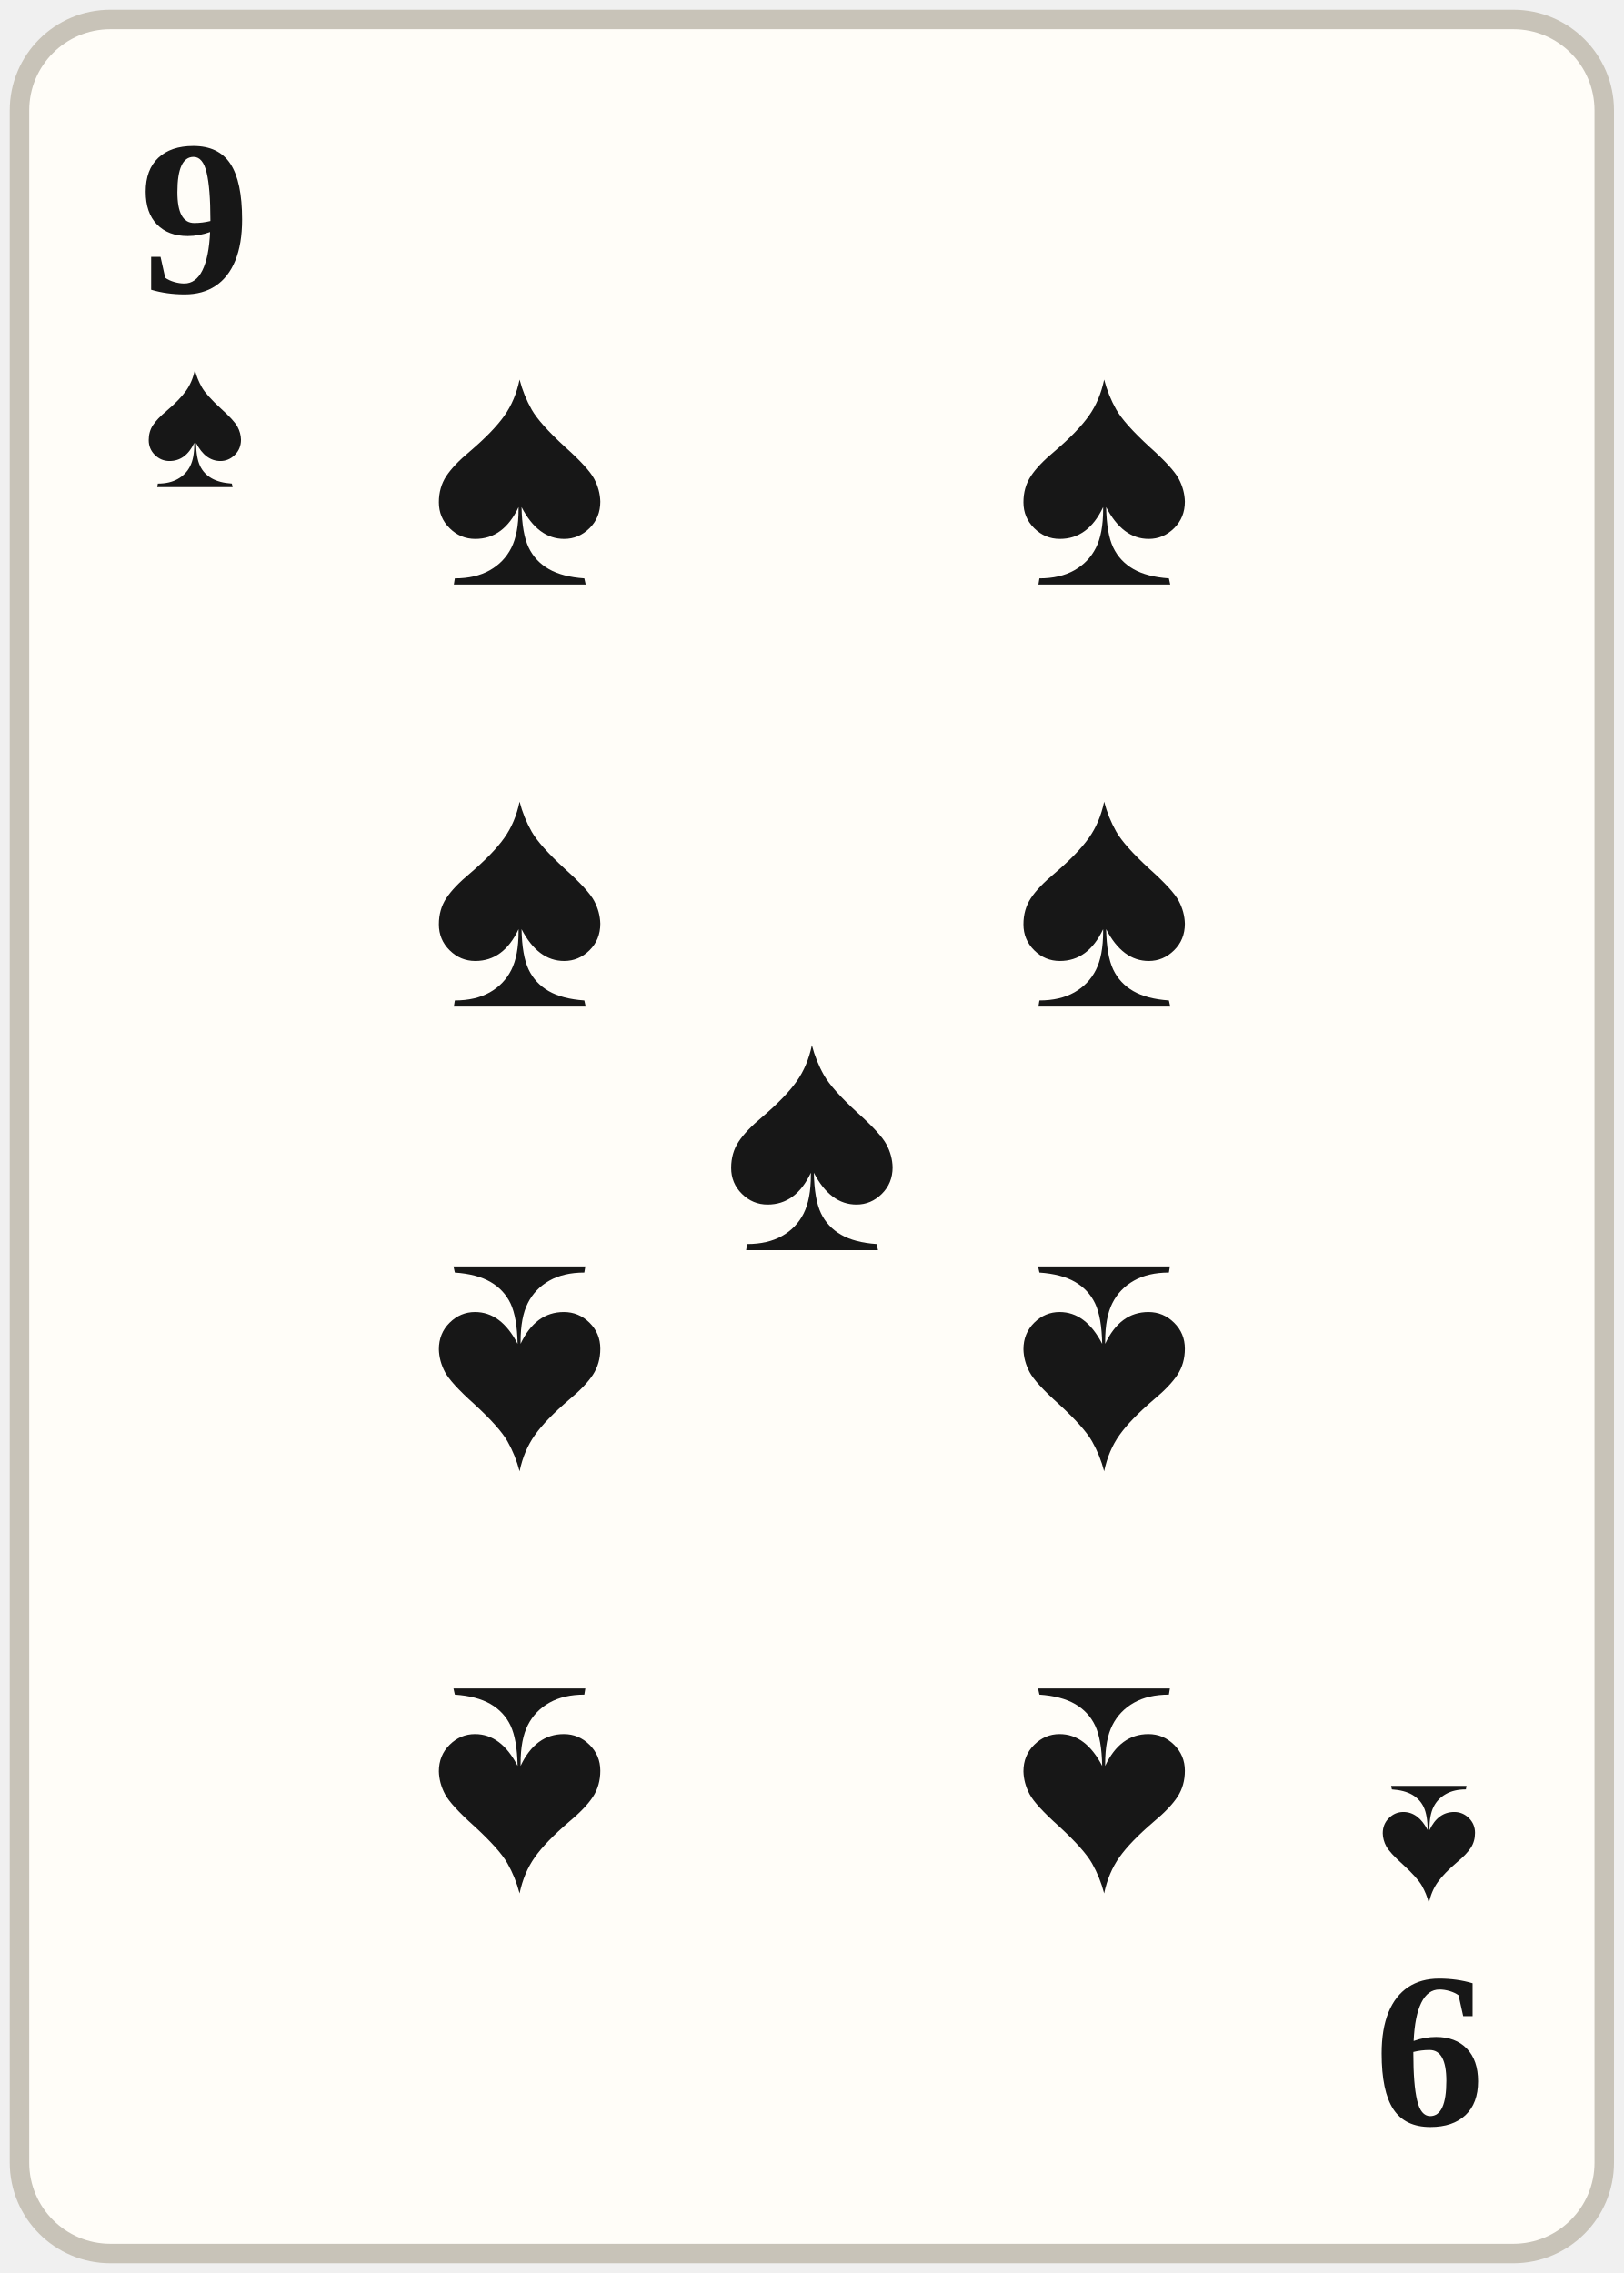
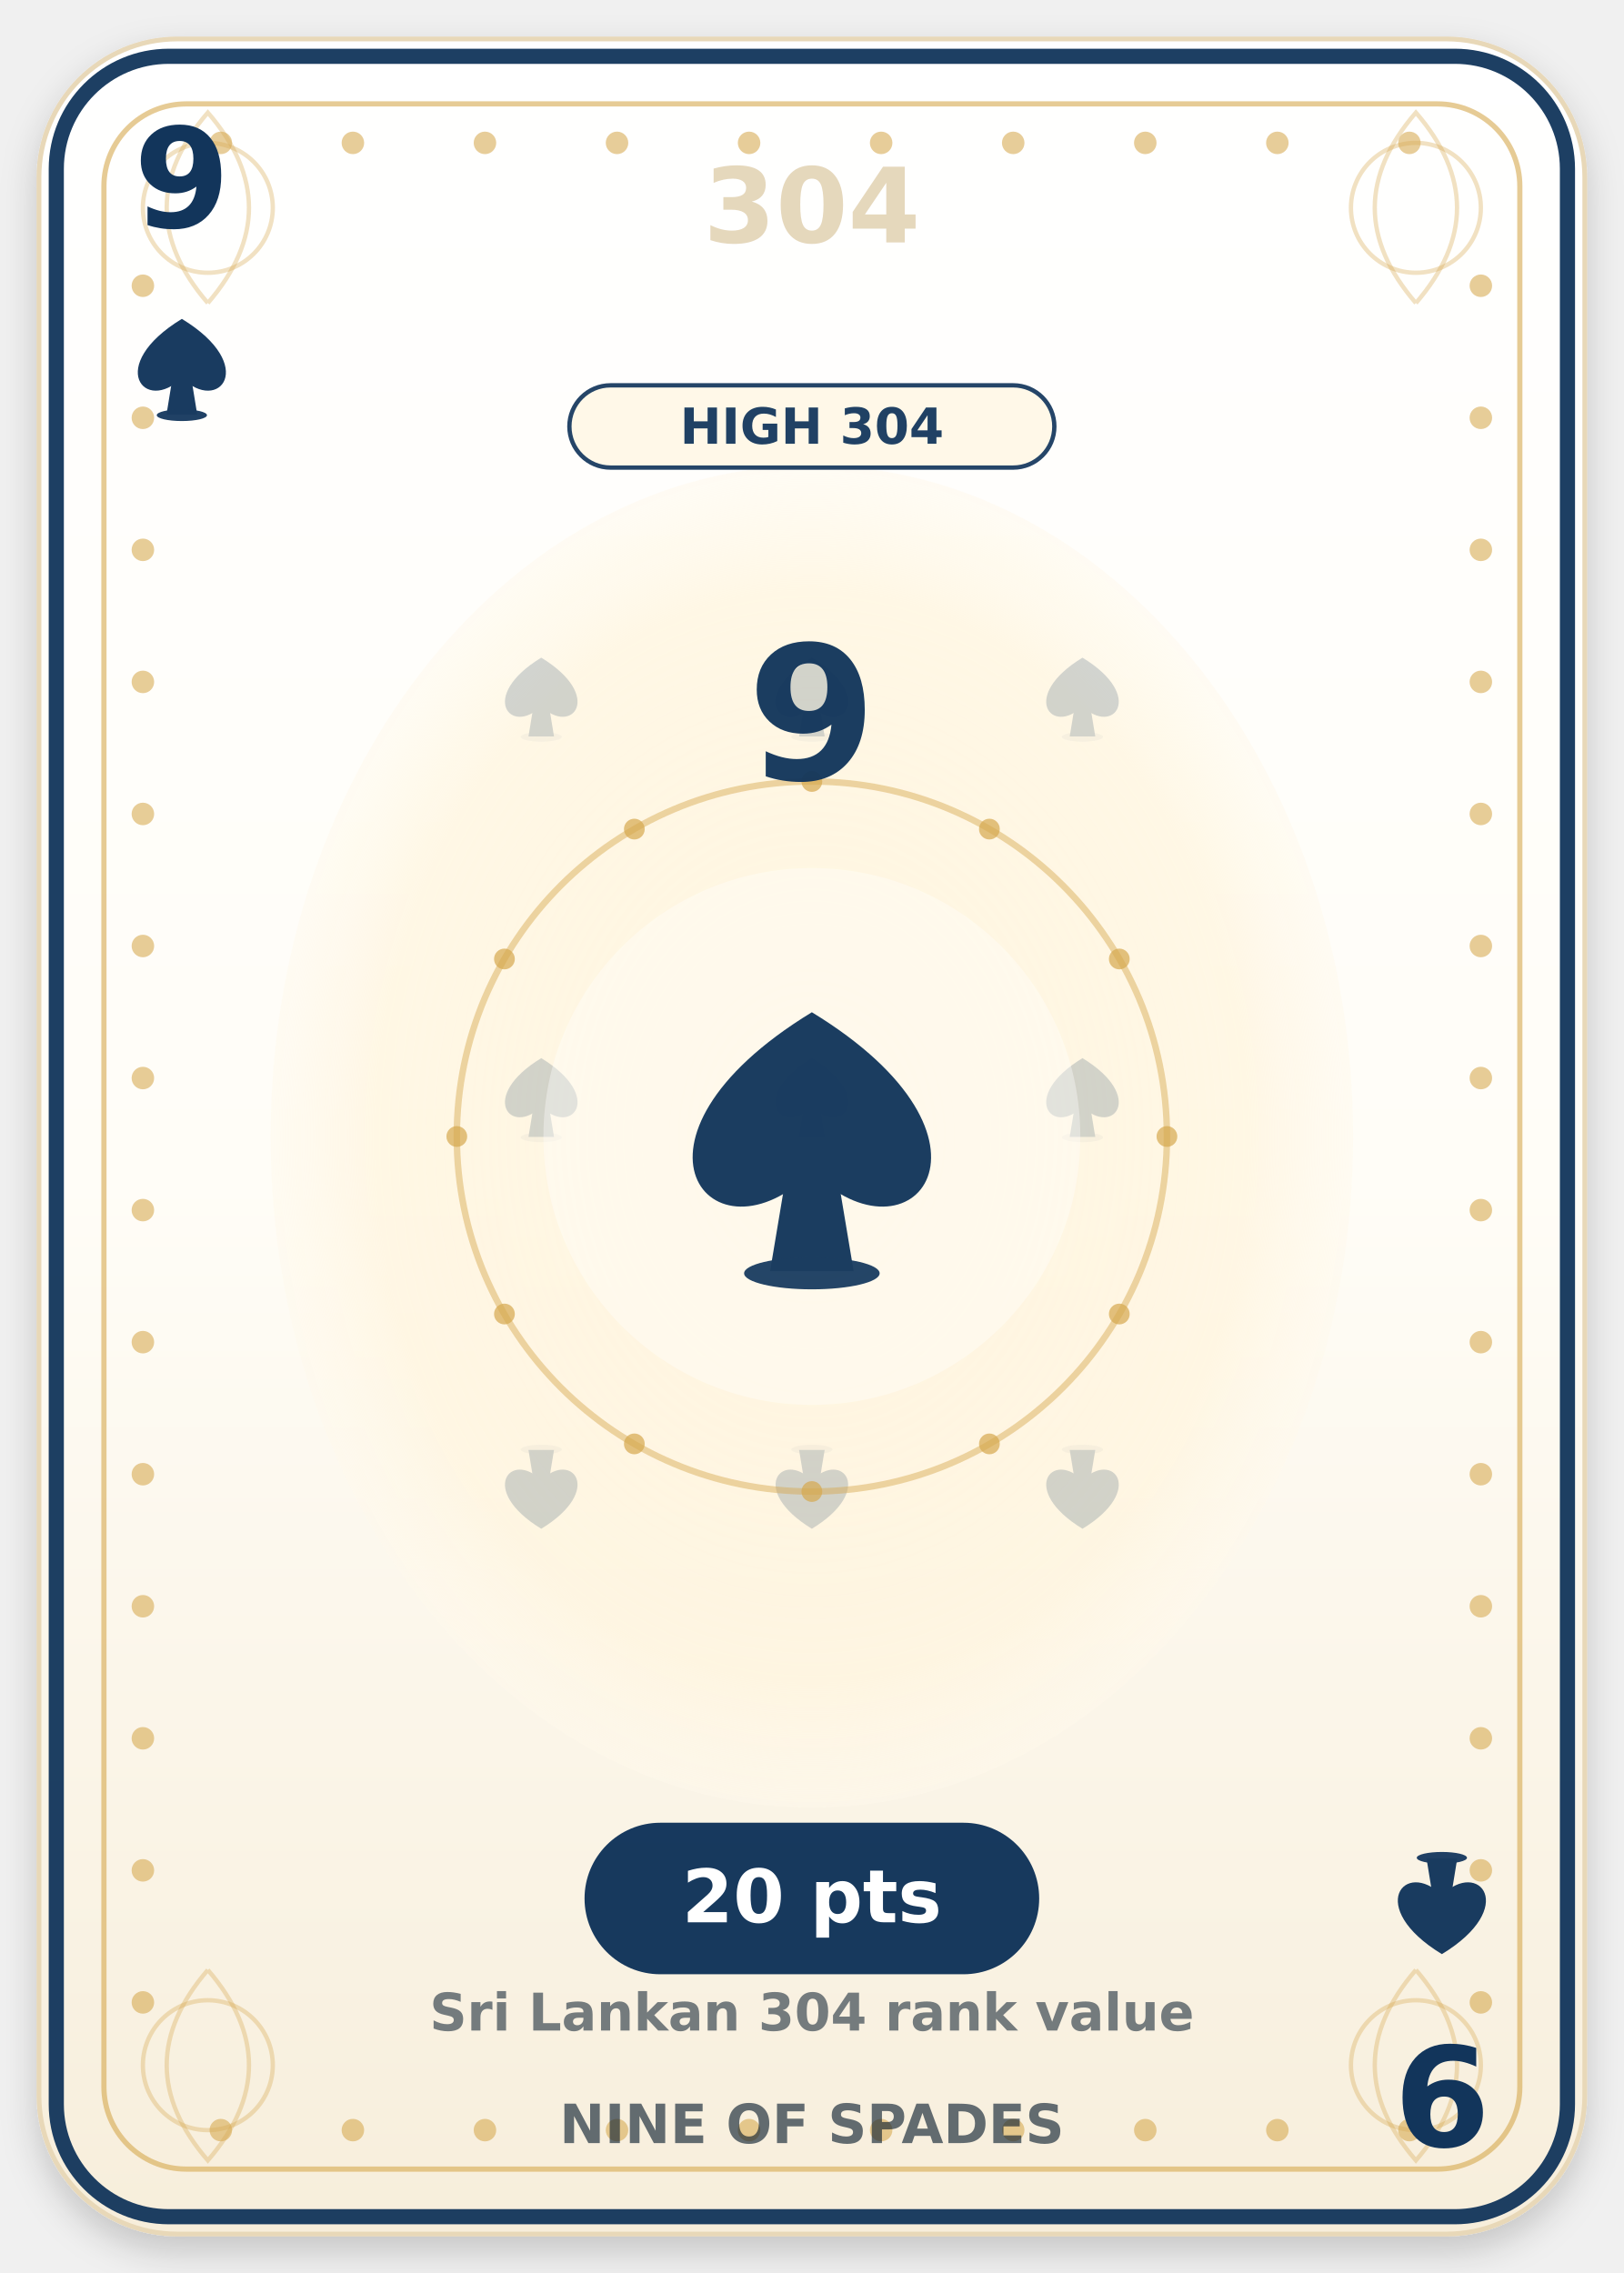
- <svg xmlns="http://www.w3.org/2000/svg" width="500" height="700" viewBox="0 0 500 700">
-   <rect x="6" y="6" width="488" height="688" rx="28" fill="#fffdf8" stroke="#c8c3b8" stroke-width="6" />
-   <g fill="#171717" text-anchor="middle" font-family="Georgia, 'Times New Roman', serif">
-     <text x="60" y="90" font-size="68" font-weight="700">9</text>
-     <text x="60" y="150" font-size="60">♠</text>
+ <svg xmlns="http://www.w3.org/2000/svg" width="750" height="1050" viewBox="0 0 750 1050">
+   <defs>
+     <linearGradient id="faceGrad" x1="0" x2="0" y1="0" y2="1">
+       <stop offset="0%" stop-color="#FFFFFF" />
+       <stop offset="52%" stop-color="#FFFDF7" />
+       <stop offset="100%" stop-color="#F7EEDB" />
+     </linearGradient>
+     <radialGradient id="softMedallion" cx="50%" cy="50%" r="65%">
+       <stop offset="0%" stop-color="#FFF5DF" stop-opacity="0.97" />
+       <stop offset="62%" stop-color="#FFF5DF" stop-opacity="0.78" />
+       <stop offset="100%" stop-color="#FFFFFF" stop-opacity="0" />
+     </radialGradient>
+     <filter id="shadow" x="-10%" y="-10%" width="120%" height="120%">
+       <feDropShadow dx="0" dy="7" stdDeviation="8" flood-color="#000000" flood-opacity="0.18" />
+     </filter>
+   </defs>
+   <g filter="url(#shadow)">
+     <rect x="18" y="18" width="714" height="1014" rx="64" ry="64" fill="url(#faceGrad)" stroke="#E8D8B8" stroke-width="2.2" />
  </g>
-   <g transform="rotate(180 250 350)" fill="#171717" text-anchor="middle" font-family="Georgia, 'Times New Roman', serif">
-     <text x="60" y="90" font-size="68" font-weight="700">9</text>
-     <text x="60" y="150" font-size="60">♠</text>
+   <ellipse cx="375.0" cy="525.0" rx="250" ry="310" fill="url(#softMedallion)" />
+   <rect x="26" y="26" width="698" height="998" rx="52" ry="52" fill="none" stroke="#12355B" stroke-width="7" opacity="0.95" />
+   <rect x="48" y="48" width="654" height="954" rx="38" ry="38" fill="none" stroke="#D6A84F" stroke-width="2.4" opacity="0.6" />
+   <circle cx="102.0" cy="66.0" r="5.2" fill="#D6A84F" opacity="0.58" />
+   <circle cx="102.0" cy="984.0" r="5.2" fill="#D6A84F" opacity="0.58" />
+   <circle cx="163.0" cy="66.0" r="5.2" fill="#D6A84F" opacity="0.58" />
+   <circle cx="163.0" cy="984.0" r="5.2" fill="#D6A84F" opacity="0.58" />
+   <circle cx="224.0" cy="66.0" r="5.2" fill="#D6A84F" opacity="0.58" />
+   <circle cx="224.0" cy="984.0" r="5.2" fill="#D6A84F" opacity="0.58" />
+   <circle cx="285.0" cy="66.0" r="5.2" fill="#D6A84F" opacity="0.58" />
+   <circle cx="285.0" cy="984.0" r="5.2" fill="#D6A84F" opacity="0.58" />
+   <circle cx="346.0" cy="66.0" r="5.2" fill="#D6A84F" opacity="0.58" />
+   <circle cx="346.0" cy="984.0" r="5.2" fill="#D6A84F" opacity="0.58" />
+   <circle cx="407.0" cy="66.0" r="5.2" fill="#D6A84F" opacity="0.58" />
+   <circle cx="407.0" cy="984.0" r="5.2" fill="#D6A84F" opacity="0.58" />
+   <circle cx="468.0" cy="66.0" r="5.2" fill="#D6A84F" opacity="0.58" />
+   <circle cx="468.0" cy="984.0" r="5.2" fill="#D6A84F" opacity="0.58" />
+   <circle cx="529.0" cy="66.0" r="5.2" fill="#D6A84F" opacity="0.58" />
+   <circle cx="529.0" cy="984.0" r="5.2" fill="#D6A84F" opacity="0.58" />
+   <circle cx="590.0" cy="66.0" r="5.2" fill="#D6A84F" opacity="0.58" />
+   <circle cx="590.0" cy="984.0" r="5.2" fill="#D6A84F" opacity="0.58" />
+   <circle cx="651.0" cy="66.0" r="5.2" fill="#D6A84F" opacity="0.58" />
+   <circle cx="651.0" cy="984.0" r="5.2" fill="#D6A84F" opacity="0.58" />
+   <circle cx="66.0" cy="132.0" r="5.2" fill="#D6A84F" opacity="0.58" />
+   <circle cx="684.0" cy="132.0" r="5.2" fill="#D6A84F" opacity="0.58" />
+   <circle cx="66.0" cy="193.0" r="5.2" fill="#D6A84F" opacity="0.58" />
+   <circle cx="684.0" cy="193.0" r="5.2" fill="#D6A84F" opacity="0.58" />
+   <circle cx="66.0" cy="254.0" r="5.2" fill="#D6A84F" opacity="0.58" />
+   <circle cx="684.0" cy="254.0" r="5.2" fill="#D6A84F" opacity="0.58" />
+   <circle cx="66.0" cy="315.0" r="5.2" fill="#D6A84F" opacity="0.58" />
+   <circle cx="684.0" cy="315.0" r="5.2" fill="#D6A84F" opacity="0.58" />
+   <circle cx="66.0" cy="376.0" r="5.2" fill="#D6A84F" opacity="0.58" />
+   <circle cx="684.0" cy="376.0" r="5.2" fill="#D6A84F" opacity="0.58" />
+   <circle cx="66.0" cy="437.0" r="5.2" fill="#D6A84F" opacity="0.58" />
+   <circle cx="684.0" cy="437.0" r="5.2" fill="#D6A84F" opacity="0.58" />
+   <circle cx="66.0" cy="498.0" r="5.2" fill="#D6A84F" opacity="0.58" />
+   <circle cx="684.0" cy="498.0" r="5.2" fill="#D6A84F" opacity="0.58" />
+   <circle cx="66.0" cy="559.0" r="5.2" fill="#D6A84F" opacity="0.58" />
+   <circle cx="684.0" cy="559.0" r="5.2" fill="#D6A84F" opacity="0.58" />
+   <circle cx="66.0" cy="620.0" r="5.2" fill="#D6A84F" opacity="0.58" />
+   <circle cx="684.0" cy="620.0" r="5.2" fill="#D6A84F" opacity="0.58" />
+   <circle cx="66.0" cy="681.0" r="5.2" fill="#D6A84F" opacity="0.58" />
+   <circle cx="684.0" cy="681.0" r="5.2" fill="#D6A84F" opacity="0.58" />
+   <circle cx="66.0" cy="742.0" r="5.2" fill="#D6A84F" opacity="0.58" />
+   <circle cx="684.0" cy="742.0" r="5.2" fill="#D6A84F" opacity="0.58" />
+   <circle cx="66.0" cy="803.0" r="5.2" fill="#D6A84F" opacity="0.58" />
+   <circle cx="684.0" cy="803.0" r="5.2" fill="#D6A84F" opacity="0.58" />
+   <circle cx="66.0" cy="864.0" r="5.2" fill="#D6A84F" opacity="0.58" />
+   <circle cx="684.0" cy="864.0" r="5.2" fill="#D6A84F" opacity="0.58" />
+   <circle cx="66.0" cy="925.0" r="5.2" fill="#D6A84F" opacity="0.58" />
+   <circle cx="684.0" cy="925.0" r="5.2" fill="#D6A84F" opacity="0.58" />
+   <circle cx="654.0" cy="954.0" r="30" fill="none" stroke="#D6A84F" stroke-width="2" opacity="0.34" />
+   <path d="M 654.0 910.0 Q 616.0 954.0 654.0 998.0 Q 692.0 954.0 654.0 910.0" fill="none" stroke="#D6A84F" stroke-width="2" opacity="0.34" />
+   <circle cx="654.0" cy="96.0" r="30" fill="none" stroke="#D6A84F" stroke-width="2" opacity="0.34" />
+   <path d="M 654.0 140.0 Q 616.0 96.0 654.0 52.0 Q 692.0 96.0 654.0 140.0" fill="none" stroke="#D6A84F" stroke-width="2" opacity="0.34" />
+   <circle cx="96.0" cy="954.0" r="30" fill="none" stroke="#D6A84F" stroke-width="2" opacity="0.34" />
+   <path d="M 96.0 910.0 Q 134.0 954.0 96.0 998.0 Q 58.0 954.0 96.0 910.0" fill="none" stroke="#D6A84F" stroke-width="2" opacity="0.34" />
+   <circle cx="96.0" cy="96.0" r="30" fill="none" stroke="#D6A84F" stroke-width="2" opacity="0.34" />
+   <path d="M 96.0 140.0 Q 134.0 96.0 96.0 52.0 Q 58.0 96.0 96.0 140.0" fill="none" stroke="#D6A84F" stroke-width="2" opacity="0.34" />
+   <g transform="rotate(0 84 123)">
+     <text x="84" y="105" font-family="DejaVu Sans, Arial, sans-serif" font-size="64" font-weight="900" text-anchor="middle" fill="#12355B">9</text>
+     <g opacity="0.970">
+       <path d="M 84.0 147.3 C 48.3 169.0, 67.0 191.5, 84.0 174.5 C 101.0 191.5, 119.7 169.0, 84.0 147.3 Z" fill="#12355B" />
+       <path d="M 79.9 173.1 L 88.1 173.1 L 91.1 191.5 L 76.9 191.5 Z" fill="#12355B" />
+       <ellipse cx="84.0" cy="191.8" rx="11.6" ry="2.7" fill="#12355B" opacity="0.970" />
+     </g>
  </g>
-   <text x="160" y="180" fill="#171717" text-anchor="middle" font-family="Georgia, 'Times New Roman', serif" font-size="105">♠</text>
-   <text x="340" y="180" fill="#171717" text-anchor="middle" font-family="Georgia, 'Times New Roman', serif" font-size="105">♠</text>
-   <text x="160" y="310" fill="#171717" text-anchor="middle" font-family="Georgia, 'Times New Roman', serif" font-size="105">♠</text>
-   <text x="340" y="310" fill="#171717" text-anchor="middle" font-family="Georgia, 'Times New Roman', serif" font-size="105">♠</text>
-   <text x="250" y="385" fill="#171717" text-anchor="middle" font-family="Georgia, 'Times New Roman', serif" font-size="105">♠</text>
-   <text x="160" y="460" transform="rotate(180 160 425)" fill="#171717" text-anchor="middle" font-family="Georgia, 'Times New Roman', serif" font-size="105">♠</text>
-   <text x="340" y="460" transform="rotate(180 340 425)" fill="#171717" text-anchor="middle" font-family="Georgia, 'Times New Roman', serif" font-size="105">♠</text>
-   <text x="160" y="590" transform="rotate(180 160 555)" fill="#171717" text-anchor="middle" font-family="Georgia, 'Times New Roman', serif" font-size="105">♠</text>
-   <text x="340" y="590" transform="rotate(180 340 555)" fill="#171717" text-anchor="middle" font-family="Georgia, 'Times New Roman', serif" font-size="105">♠</text>
+   <g transform="rotate(180 666 927)">
+     <text x="666" y="909" font-family="DejaVu Sans, Arial, sans-serif" font-size="64" font-weight="900" text-anchor="middle" fill="#12355B">9</text>
+     <g opacity="0.970">
+       <path d="M 666.0 951.3 C 630.3 973.0, 649.0 995.5, 666.0 978.5 C 683.0 995.5, 701.7 973.0, 666.0 951.3 Z" fill="#12355B" />
+       <path d="M 661.9 977.1 L 670.1 977.1 L 673.1 995.5 L 658.9 995.5 Z" fill="#12355B" />
+       <ellipse cx="666.0" cy="995.8" rx="11.6" ry="2.7" fill="#12355B" opacity="0.970" />
+     </g>
+   </g>
+   <text x="375.0" y="112" font-family="DejaVu Sans, Arial, sans-serif" font-size="48" font-weight="900" text-anchor="middle" fill="#B58E43" opacity="0.35">304</text>
+   <rect x="263.0" y="178" width="224" height="38" rx="19" ry="19" fill="#FFF7E6" stroke="#12355B" stroke-width="2" opacity="0.92" />
+   <text x="375.0" y="205" font-family="DejaVu Sans, Arial, sans-serif" font-size="23" font-weight="800" text-anchor="middle" fill="#12355B" opacity="0.94">HIGH 304</text>
+   <g opacity="0.190">
+     <path d="M 250.0 303.8 C 220.6 321.7, 236.0 340.2, 250.0 326.2 C 264.0 340.2, 279.4 321.7, 250.0 303.8 Z" fill="#12355B" />
+     <path d="M 246.6 325.0 L 253.4 325.0 L 255.9 340.2 L 244.1 340.2 Z" fill="#12355B" />
+     <ellipse cx="250.0" cy="340.4" rx="9.5" ry="2.2" fill="#12355B" opacity="0.190" />
+   </g>
+   <g opacity="0.190">
+     <path d="M 375.0 303.8 C 345.6 321.7, 361.0 340.2, 375.0 326.2 C 389.0 340.2, 404.4 321.7, 375.0 303.8 Z" fill="#12355B" />
+     <path d="M 371.6 325.0 L 378.4 325.0 L 380.9 340.2 L 369.1 340.2 Z" fill="#12355B" />
+     <ellipse cx="375.0" cy="340.4" rx="9.5" ry="2.2" fill="#12355B" opacity="0.190" />
+   </g>
+   <g opacity="0.190">
+     <path d="M 500.0 303.8 C 470.6 321.7, 486.0 340.2, 500.0 326.2 C 514.0 340.2, 529.4 321.7, 500.0 303.8 Z" fill="#12355B" />
+     <path d="M 496.6 325.0 L 503.4 325.0 L 505.9 340.2 L 494.1 340.2 Z" fill="#12355B" />
+     <ellipse cx="500.0" cy="340.4" rx="9.5" ry="2.2" fill="#12355B" opacity="0.190" />
+   </g>
+   <g opacity="0.190">
+     <path d="M 250.0 488.8 C 220.6 506.7, 236.0 525.2, 250.0 511.2 C 264.0 525.2, 279.4 506.7, 250.0 488.8 Z" fill="#12355B" />
+     <path d="M 246.6 510.0 L 253.4 510.0 L 255.9 525.2 L 244.1 525.2 Z" fill="#12355B" />
+     <ellipse cx="250.0" cy="525.4" rx="9.5" ry="2.2" fill="#12355B" opacity="0.190" />
+   </g>
+   <g opacity="0.190">
+     <path d="M 375.0 488.8 C 345.6 506.7, 361.0 525.2, 375.0 511.2 C 389.0 525.2, 404.4 506.7, 375.0 488.8 Z" fill="#12355B" />
+     <path d="M 371.6 510.0 L 378.4 510.0 L 380.9 525.2 L 369.1 525.2 Z" fill="#12355B" />
+     <ellipse cx="375.0" cy="525.4" rx="9.5" ry="2.2" fill="#12355B" opacity="0.190" />
+   </g>
+   <g opacity="0.190">
+     <path d="M 500.0 488.8 C 470.6 506.7, 486.0 525.2, 500.0 511.2 C 514.0 525.2, 529.4 506.7, 500.0 488.8 Z" fill="#12355B" />
+     <path d="M 496.6 510.0 L 503.4 510.0 L 505.9 525.2 L 494.1 525.2 Z" fill="#12355B" />
+     <ellipse cx="500.0" cy="525.4" rx="9.5" ry="2.2" fill="#12355B" opacity="0.190" />
+   </g>
+   <g transform="rotate(180 250 690)" opacity="0.190">
+     <path d="M 250.0 673.8 C 220.6 691.7, 236.0 710.2, 250.0 696.2 C 264.0 710.2, 279.4 691.7, 250.0 673.8 Z" fill="#12355B" />
+     <path d="M 246.6 695.0 L 253.4 695.0 L 255.9 710.2 L 244.1 710.2 Z" fill="#12355B" />
+     <ellipse cx="250.0" cy="710.4" rx="9.5" ry="2.2" fill="#12355B" opacity="0.190" />
+   </g>
+   <g transform="rotate(180 375 690)" opacity="0.190">
+     <path d="M 375.0 673.8 C 345.6 691.7, 361.0 710.2, 375.0 696.2 C 389.0 710.2, 404.4 691.7, 375.0 673.8 Z" fill="#12355B" />
+     <path d="M 371.6 695.0 L 378.4 695.0 L 380.9 710.2 L 369.1 710.2 Z" fill="#12355B" />
+     <ellipse cx="375.0" cy="710.4" rx="9.5" ry="2.2" fill="#12355B" opacity="0.190" />
+   </g>
+   <g transform="rotate(180 500 690)" opacity="0.190">
+     <path d="M 500.0 673.8 C 470.6 691.7, 486.0 710.2, 500.0 696.2 C 514.0 710.2, 529.4 691.7, 500.0 673.8 Z" fill="#12355B" />
+     <path d="M 496.6 695.0 L 503.4 695.0 L 505.9 710.2 L 494.1 710.2 Z" fill="#12355B" />
+     <ellipse cx="500.0" cy="710.4" rx="9.5" ry="2.2" fill="#12355B" opacity="0.190" />
+   </g>
+   <circle cx="375.0" cy="525.0" r="164" fill="none" stroke="#D6A84F" stroke-width="3" opacity="0.46" />
+   <circle cx="375.0" cy="525.0" r="124" fill="#FFFFFF" opacity="0.36" />
+   <circle cx="539.0" cy="525.0" r="4.8" fill="#D6A84F" opacity="0.70" />
+   <circle cx="517.0" cy="607.0" r="4.8" fill="#D6A84F" opacity="0.70" />
+   <circle cx="457.0" cy="667.0" r="4.8" fill="#D6A84F" opacity="0.70" />
+   <circle cx="375.0" cy="689.0" r="4.8" fill="#D6A84F" opacity="0.70" />
+   <circle cx="293.0" cy="667.0" r="4.8" fill="#D6A84F" opacity="0.70" />
+   <circle cx="233.0" cy="607.0" r="4.8" fill="#D6A84F" opacity="0.70" />
+   <circle cx="211.0" cy="525.0" r="4.8" fill="#D6A84F" opacity="0.70" />
+   <circle cx="233.0" cy="443.0" r="4.8" fill="#D6A84F" opacity="0.70" />
+   <circle cx="293.0" cy="383.0" r="4.8" fill="#D6A84F" opacity="0.70" />
+   <circle cx="375.0" cy="361.0" r="4.8" fill="#D6A84F" opacity="0.70" />
+   <circle cx="457.0" cy="383.0" r="4.8" fill="#D6A84F" opacity="0.70" />
+   <circle cx="517.0" cy="443.0" r="4.8" fill="#D6A84F" opacity="0.70" />
+   <g opacity="0.960">
+     <path d="M 375.0 467.6 C 278.4 526.5, 329.0 587.2, 375.0 541.2 C 421.0 587.2, 471.6 526.5, 375.0 467.6 Z" fill="#12355B" />
+     <path d="M 364.0 537.6 L 386.0 537.6 L 394.3 587.2 L 355.7 587.2 Z" fill="#12355B" />
+     <ellipse cx="375.0" cy="588.2" rx="31.3" ry="7.4" fill="#12355B" opacity="0.960" />
+   </g>
+   <text x="375.0" y="360" font-family="DejaVu Sans, Arial, sans-serif" font-size="86" font-weight="900" text-anchor="middle" fill="#12355B" opacity="0.96">9</text>
+   <rect x="270.0" y="842" width="210" height="70" rx="35" ry="35" fill="#12355B" opacity="0.98" />
+   <text x="375.0" y="888" font-family="DejaVu Sans, Arial, sans-serif" font-size="34" font-weight="800" text-anchor="middle" fill="#FFFFFF">20 pts</text>
+   <text x="375.0" y="938" font-family="DejaVu Sans, Arial, sans-serif" font-size="24" font-weight="600" text-anchor="middle" fill="#071A2B" opacity="0.55">Sri Lankan 304 rank value</text>
+   <text x="375.0" y="990" font-family="DejaVu Sans, Arial, sans-serif" font-size="25" font-weight="700" text-anchor="middle" fill="#071A2B" opacity="0.62">NINE OF SPADES</text>
</svg>
